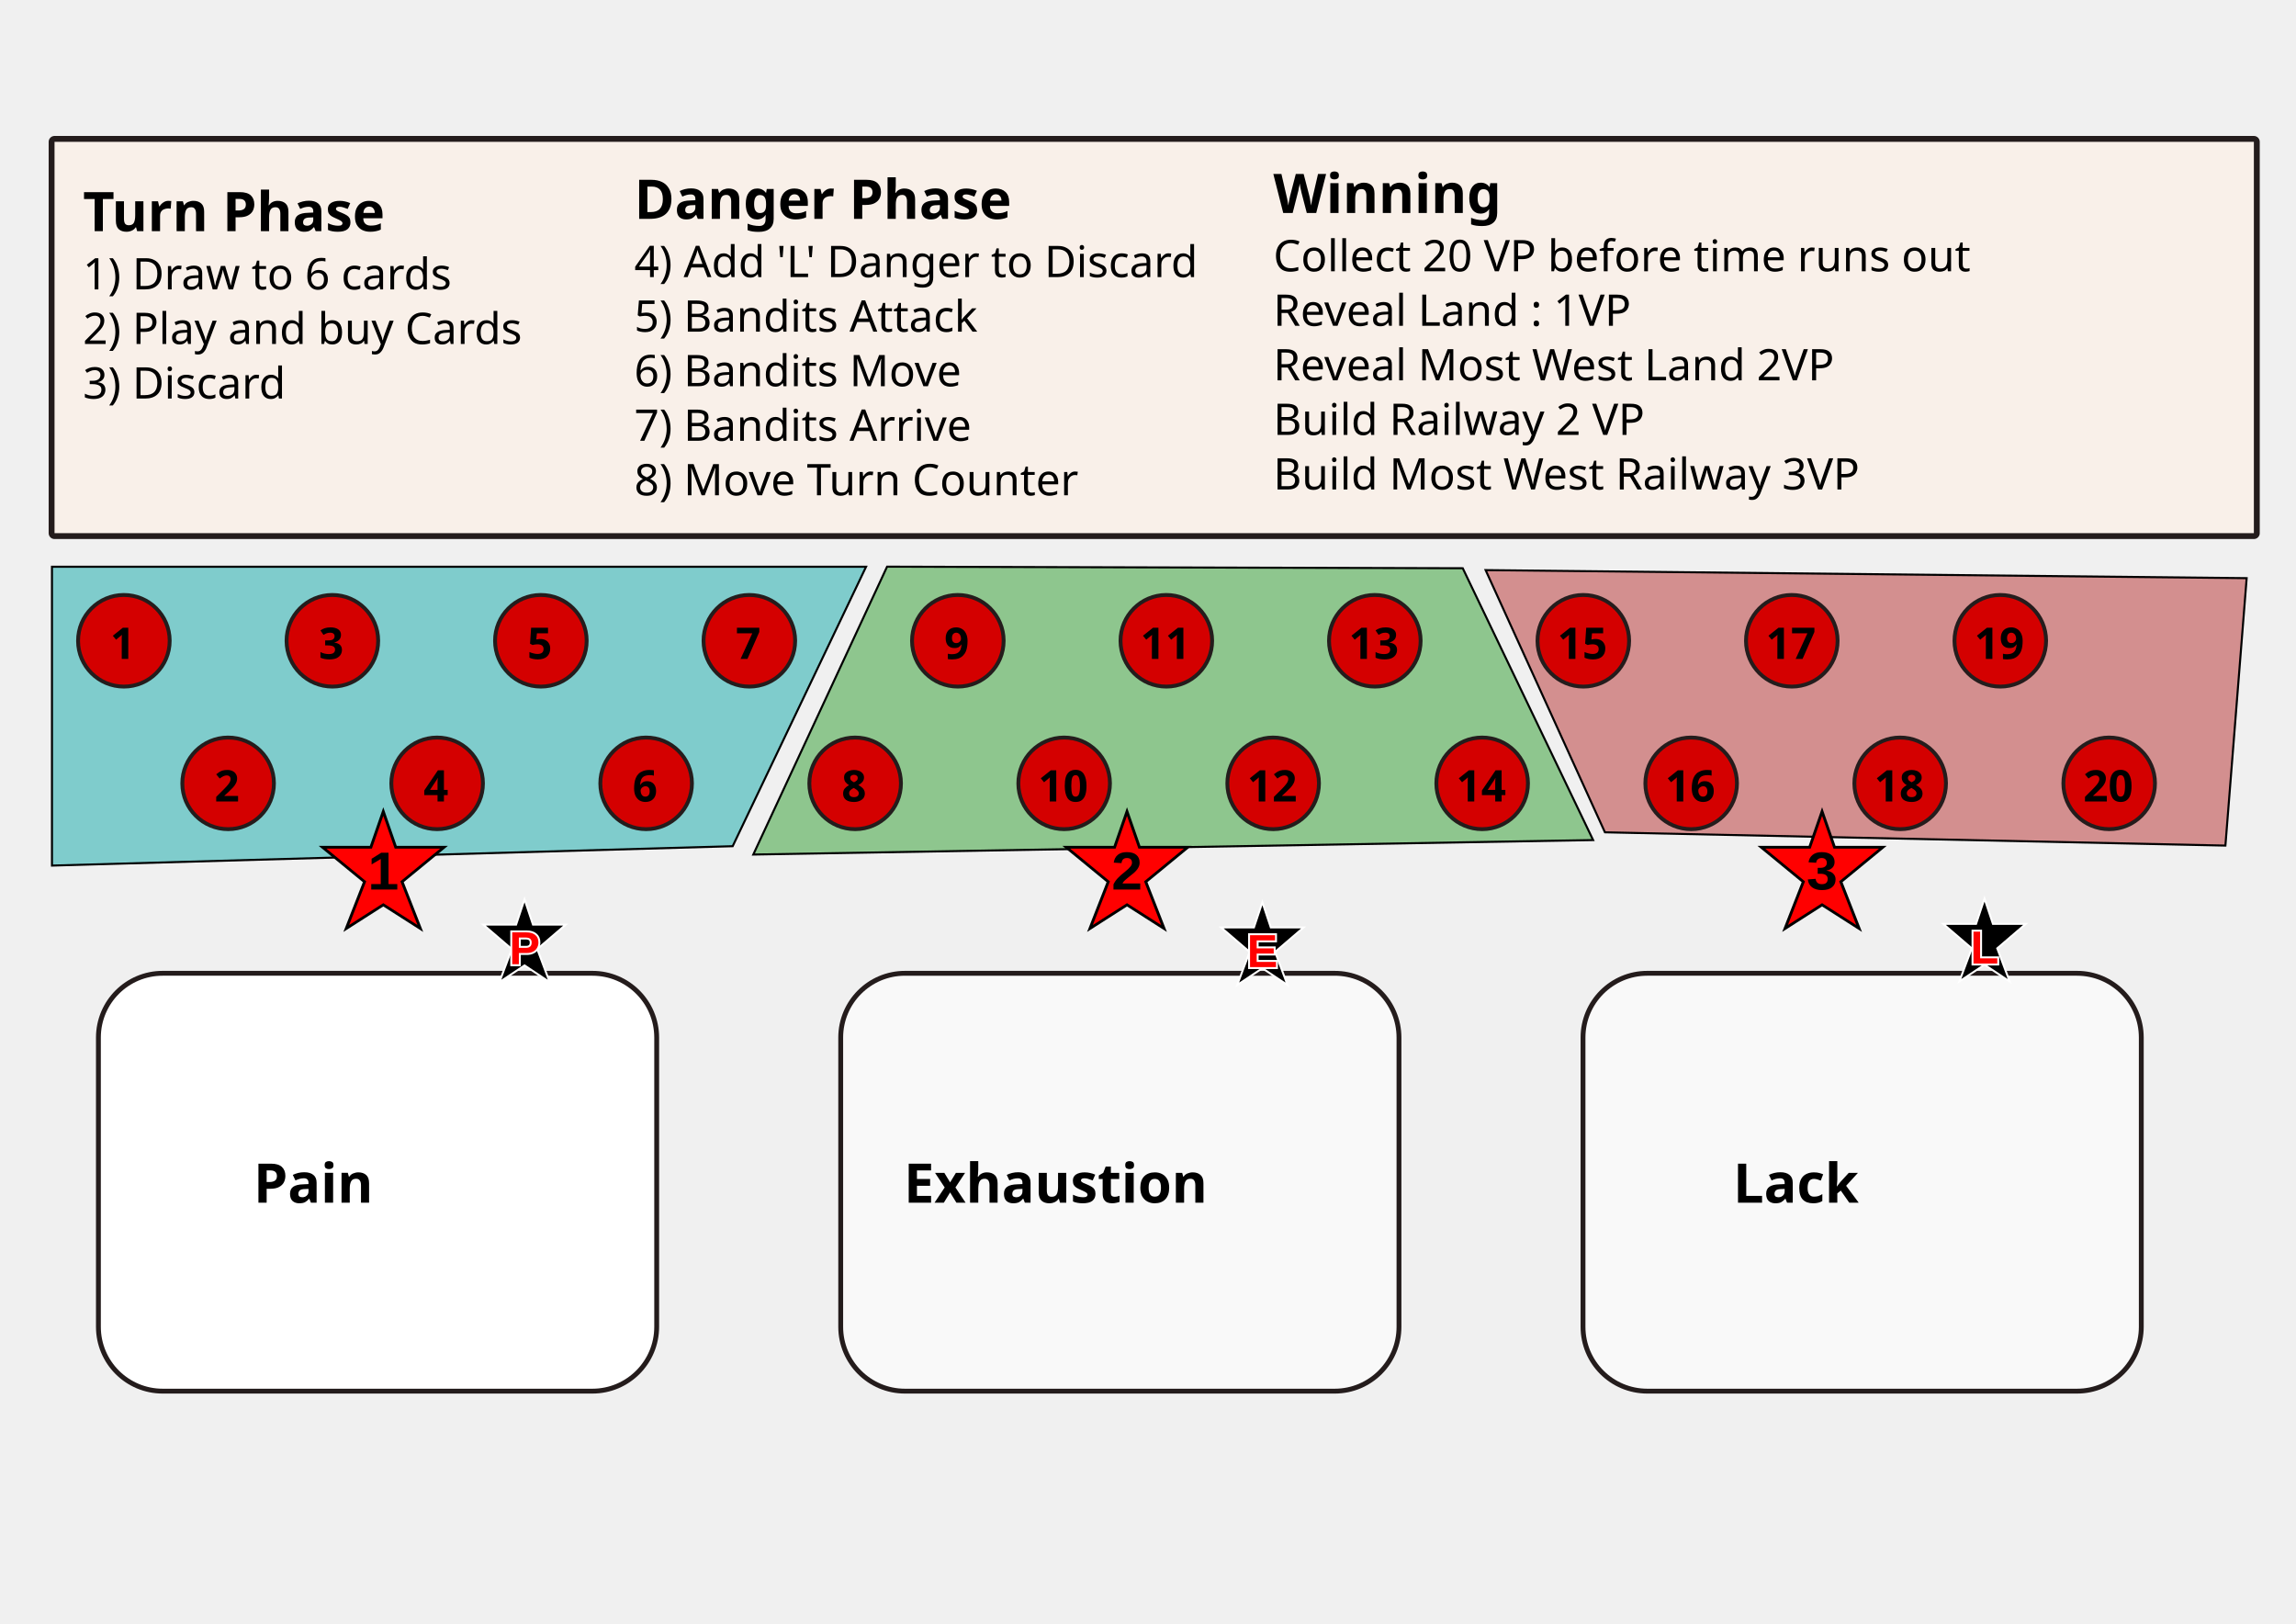
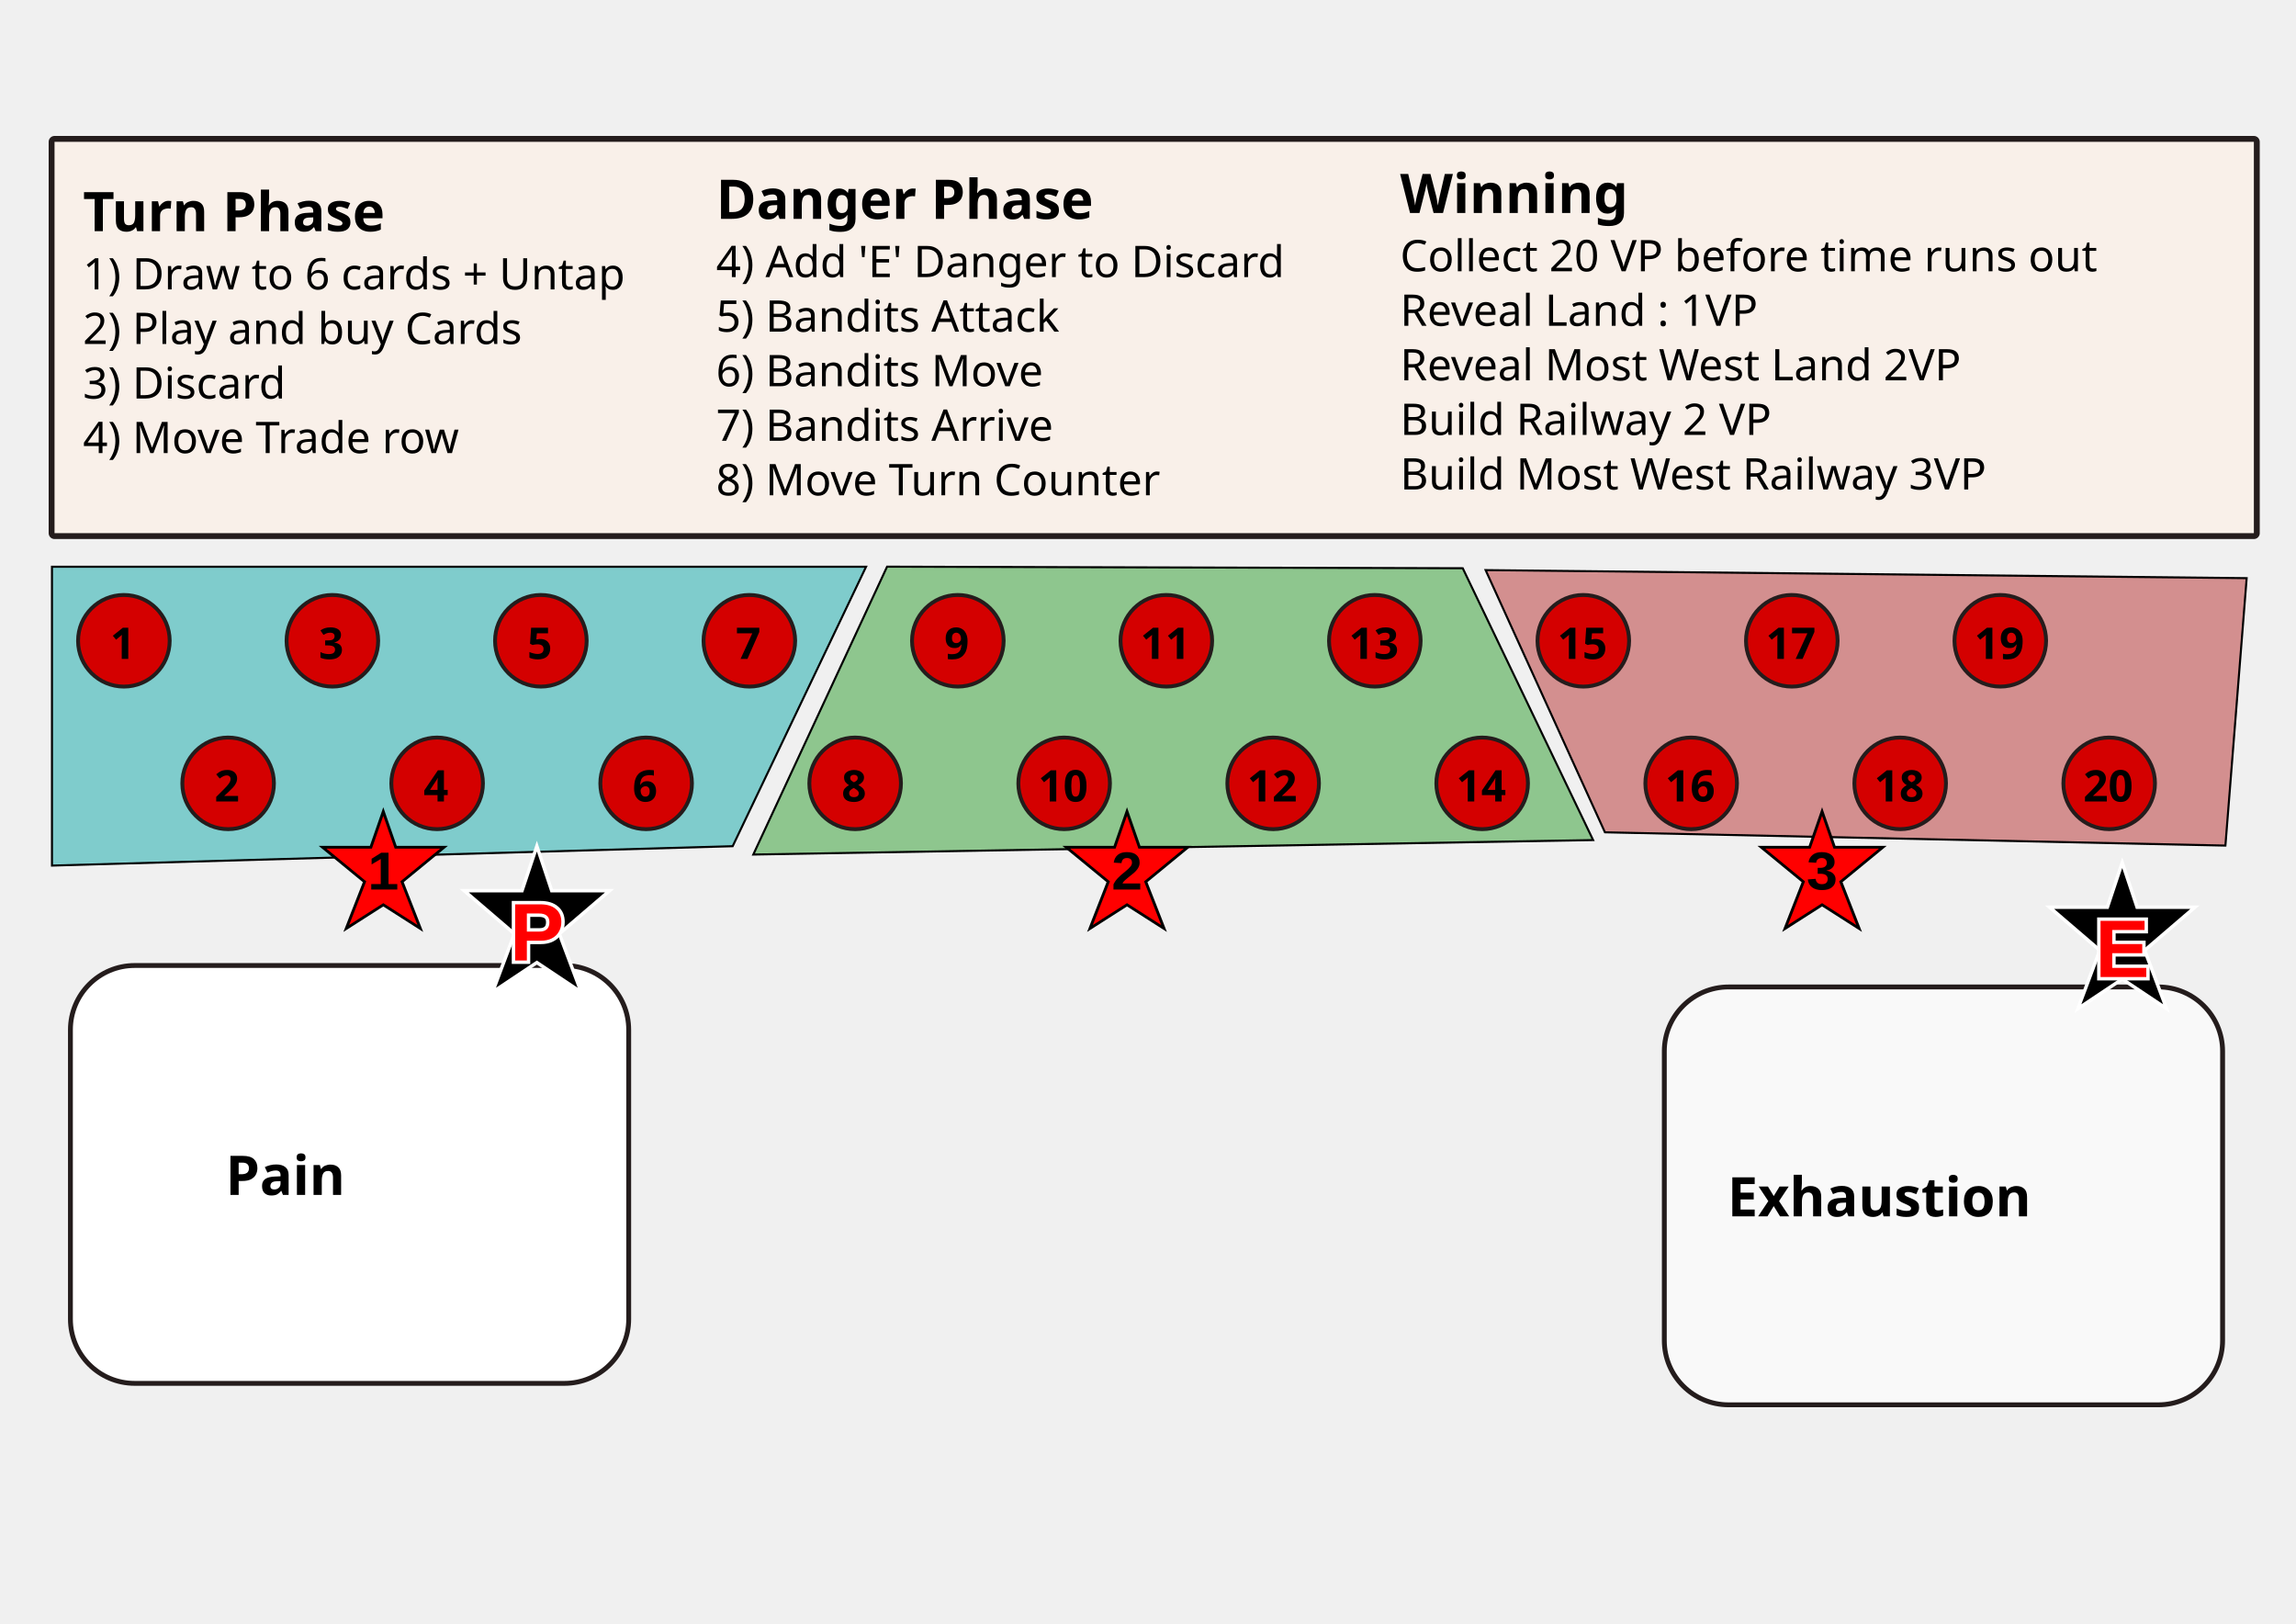
<svg xmlns="http://www.w3.org/2000/svg" width="297mm" height="210mm" viewBox="0 0 297 210" version="1.1" id="svg5">
  <defs id="defs2" />
  <g id="layer1">
    <text xml:space="preserve" style="font-weight:bold;font-size:5.644px;line-height:1.25;font-family:sans-serif;-inkscape-font-specification:'sans-serif Bold';stroke-width:0.265" x="16.541" y="188.96" id="text1839">
      <tspan id="tspan1837" style="stroke-width:0.265" x="16.541" y="188.96" />
    </text>
    <g id="g15732" transform="translate(0,15.875)">
      <path style="fill:#d38f8f;fill-opacity:1;stroke:#000000;stroke-width:0.265px;stroke-linecap:butt;stroke-linejoin:miter;stroke-opacity:1" d="m 192.172,57.86 15.435,33.911 80.261,1.717 2.75,-34.587 z" id="path2258-5" />
      <path style="fill:#7fcccc;fill-opacity:1;stroke:#000000;stroke-width:0.265px;stroke-linecap:butt;stroke-linejoin:miter;stroke-opacity:1" d="m 6.723,57.424 v 38.651 l 88.052,-2.507 17.256,-36.143 z" id="path2258" />
      <g id="g8067" transform="translate(-6.349668,21.79965)">
        <polygon points="36.5,11 38,15 35,13 32,15 33.5,11 30,8 34,8 35,5 36,8 40,8 " fill="#ff0000" stroke="#000000" stroke-width="0.5" style="paint-order:stroke" id="polygon7428" transform="matrix(1.472765,0,0,1.411541,4.384165,60.78489)" />
        <text font-family="Arial" font-size="5.767px" x="54.756" y="79.03" text-anchor="middle" fill="#000000" stroke="none" stroke-width="0" id="text7430" transform="scale(1.021457,0.978994)" style="font-size:7.056px">
          <tspan style="font-style:normal;font-variant:normal;font-weight:bold;font-stretch:normal;font-size:7.056px;font-family:Arial;-inkscape-font-specification:'Arial Bold'" id="tspan9462">1</tspan>
        </text>
      </g>
      <path style="fill:#8ec68e;fill-opacity:1;stroke:#000000;stroke-width:0.265px;stroke-linecap:butt;stroke-linejoin:miter;stroke-opacity:1" d="M 114.75,57.414 97.442,94.647 206.079,92.775 189.213,57.617 Z" id="path2258-2" />
      <g id="g1007" transform="translate(2.455654,52.82109)">
        <g id="g1432">
          <path style="fill:#d40000;stroke:#241c1c;stroke-width:1;stroke-linecap:round;stroke-linejoin:round;stroke-dasharray:none;paint-order:stroke fill markers;stop-color:#000000" id="path234" d="m 19.243,14.178 a 5.675,5.675 0 0 1 -5.668,5.675 5.675,5.675 0 0 1 -5.681,-5.661 5.675,5.675 0 0 1 5.654,-5.688 5.675,5.675 0 0 1 5.695,5.647" />
          <text xml:space="preserve" style="font-style:normal;font-variant:normal;font-weight:bold;font-stretch:normal;font-size:5.644px;line-height:1.25;font-family:sans-serif;-inkscape-font-specification:'sans-serif Bold';stroke-width:0.265" x="11.807" y="16.526" id="text952">
            <tspan id="tspan950" style="font-style:normal;font-variant:normal;font-weight:bold;font-stretch:normal;font-family:sans-serif;-inkscape-font-specification:'sans-serif Bold';stroke-width:0.265" x="11.807" y="16.526">1</tspan>
          </text>
        </g>
      </g>
      <g id="g1444" transform="translate(27.50006,21.30046)">
        <g id="g1007-7" transform="translate(1.92493,31.52063)">
          <path style="fill:#d40000;stroke:#241c1c;stroke-width:1;stroke-linecap:round;stroke-linejoin:round;stroke-dasharray:none;paint-order:stroke fill markers;stop-color:#000000" id="path234-5" d="m 19.243,14.178 a 5.675,5.675 0 0 1 -5.668,5.675 5.675,5.675 0 0 1 -5.681,-5.661 5.675,5.675 0 0 1 5.654,-5.688 5.675,5.675 0 0 1 5.695,5.647" />
          <text xml:space="preserve" style="font-style:normal;font-variant:normal;font-weight:bold;font-stretch:normal;font-size:5.644px;line-height:1.25;font-family:sans-serif;-inkscape-font-specification:'sans-serif Bold';stroke-width:0.265" x="11.807" y="16.526" id="text952-9">
            <tspan id="tspan950-2" style="font-style:normal;font-variant:normal;font-weight:bold;font-stretch:normal;font-family:sans-serif;-inkscape-font-specification:'sans-serif Bold';stroke-width:0.265" x="11.807" y="16.526">3</tspan>
          </text>
        </g>
      </g>
      <g id="g1450" transform="translate(40.50345,27.20058)">
        <g id="g1007-2" transform="translate(2.472966,44.06001)">
          <path style="fill:#d40000;stroke:#241c1c;stroke-width:1;stroke-linecap:round;stroke-linejoin:round;stroke-dasharray:none;paint-order:stroke fill markers;stop-color:#000000" id="path234-8" d="m 19.243,14.178 a 5.675,5.675 0 0 1 -5.668,5.675 5.675,5.675 0 0 1 -5.681,-5.661 5.675,5.675 0 0 1 5.654,-5.688 5.675,5.675 0 0 1 5.695,5.647" />
          <text xml:space="preserve" style="font-style:normal;font-variant:normal;font-weight:bold;font-stretch:normal;font-size:5.644px;line-height:1.25;font-family:sans-serif;-inkscape-font-specification:'sans-serif Bold';stroke-width:0.265" x="11.807" y="16.526" id="text952-97">
            <tspan id="tspan950-3" style="font-style:normal;font-variant:normal;font-weight:bold;font-stretch:normal;font-family:sans-serif;-inkscape-font-specification:'sans-serif Bold';stroke-width:0.265" x="11.807" y="16.526">4</tspan>
          </text>
        </g>
      </g>
      <g id="g1456" transform="translate(53.57263,-5.885716)">
        <g id="g1007-6" transform="translate(2.821699,58.70681)">
          <path style="fill:#d40000;stroke:#241c1c;stroke-width:1;stroke-linecap:round;stroke-linejoin:round;stroke-dasharray:none;paint-order:stroke fill markers;stop-color:#000000" id="path234-1" d="m 19.243,14.178 a 5.675,5.675 0 0 1 -5.668,5.675 5.675,5.675 0 0 1 -5.681,-5.661 5.675,5.675 0 0 1 5.654,-5.688 5.675,5.675 0 0 1 5.695,5.647" />
          <text xml:space="preserve" style="font-style:normal;font-variant:normal;font-weight:bold;font-stretch:normal;font-size:5.644px;line-height:1.25;font-family:sans-serif;-inkscape-font-specification:'sans-serif Bold';stroke-width:0.265" x="11.807" y="16.526" id="text952-2">
            <tspan id="tspan950-9" style="font-style:normal;font-variant:normal;font-weight:bold;font-stretch:normal;font-family:sans-serif;-inkscape-font-specification:'sans-serif Bold';stroke-width:0.265" x="11.807" y="16.526">5</tspan>
          </text>
        </g>
      </g>
      <g id="g1462" transform="translate(67.19082,-6.277799)">
        <g id="g1007-3" transform="translate(2.821699,77.5384)">
          <path style="fill:#d40000;stroke:#241c1c;stroke-width:1;stroke-linecap:round;stroke-linejoin:round;stroke-dasharray:none;paint-order:stroke fill markers;stop-color:#000000" id="path234-19" d="m 19.243,14.178 a 5.675,5.675 0 0 1 -5.668,5.675 5.675,5.675 0 0 1 -5.681,-5.661 5.675,5.675 0 0 1 5.654,-5.688 5.675,5.675 0 0 1 5.695,5.647" />
          <text xml:space="preserve" style="font-style:normal;font-variant:normal;font-weight:bold;font-stretch:normal;font-size:5.644px;line-height:1.25;font-family:sans-serif;-inkscape-font-specification:'sans-serif Bold';stroke-width:0.265" x="11.807" y="16.526" id="text952-4">
            <tspan id="tspan950-7" style="font-style:normal;font-variant:normal;font-weight:bold;font-stretch:normal;font-family:sans-serif;-inkscape-font-specification:'sans-serif Bold';stroke-width:0.265" x="11.807" y="16.526">6</tspan>
          </text>
        </g>
      </g>
      <g id="g1468" transform="translate(80.54196,-45.99003)">
        <g id="g1007-8" transform="translate(2.821699,98.81112)">
          <path style="fill:#d40000;stroke:#241c1c;stroke-width:1;stroke-linecap:round;stroke-linejoin:round;stroke-dasharray:none;paint-order:stroke fill markers;stop-color:#000000" id="path234-4" d="m 19.243,14.178 a 5.675,5.675 0 0 1 -5.668,5.675 5.675,5.675 0 0 1 -5.681,-5.661 5.675,5.675 0 0 1 5.654,-5.688 5.675,5.675 0 0 1 5.695,5.647" />
          <text xml:space="preserve" style="font-style:normal;font-variant:normal;font-weight:bold;font-stretch:normal;font-size:5.644px;line-height:1.25;font-family:sans-serif;-inkscape-font-specification:'sans-serif Bold';stroke-width:0.265" x="11.807" y="16.526" id="text952-5">
            <tspan id="tspan950-0" style="font-style:normal;font-variant:normal;font-weight:bold;font-stretch:normal;font-family:sans-serif;-inkscape-font-specification:'sans-serif Bold';stroke-width:0.265" x="11.807" y="16.526">7</tspan>
          </text>
        </g>
      </g>
      <g id="g1474" transform="translate(94.22691,-46.38211)">
        <g id="g1007-36" transform="translate(2.821699,117.6427)">
          <path style="fill:#d40000;stroke:#241c1c;stroke-width:1;stroke-linecap:round;stroke-linejoin:round;stroke-dasharray:none;paint-order:stroke fill markers;stop-color:#000000" id="path234-10" d="m 19.243,14.178 a 5.675,5.675 0 0 1 -5.668,5.675 5.675,5.675 0 0 1 -5.681,-5.661 5.675,5.675 0 0 1 5.654,-5.688 5.675,5.675 0 0 1 5.695,5.647" />
          <text xml:space="preserve" style="font-style:normal;font-variant:normal;font-weight:bold;font-stretch:normal;font-size:5.644px;line-height:1.25;font-family:sans-serif;-inkscape-font-specification:'sans-serif Bold';stroke-width:0.265" x="11.807" y="16.526" id="text952-6">
            <tspan id="tspan950-32" style="font-style:normal;font-variant:normal;font-weight:bold;font-stretch:normal;font-family:sans-serif;-inkscape-font-specification:'sans-serif Bold';stroke-width:0.265" x="11.807" y="16.526">8</tspan>
          </text>
        </g>
      </g>
      <g id="g1474-1" transform="translate(107.5113,-64.82162)">
        <g id="g1007-36-5" transform="translate(2.821699,117.6427)">
          <path style="fill:#d40000;stroke:#241c1c;stroke-width:1;stroke-linecap:round;stroke-linejoin:round;stroke-dasharray:none;paint-order:stroke fill markers;stop-color:#000000" id="path234-10-9" d="m 19.243,14.178 a 5.675,5.675 0 0 1 -5.668,5.675 5.675,5.675 0 0 1 -5.681,-5.661 5.675,5.675 0 0 1 5.654,-5.688 5.675,5.675 0 0 1 5.695,5.647" />
          <text xml:space="preserve" style="font-style:normal;font-variant:normal;font-weight:bold;font-stretch:normal;font-size:5.644px;line-height:1.25;font-family:sans-serif;-inkscape-font-specification:'sans-serif Bold';stroke-width:0.265" x="11.807" y="16.526" id="text952-6-4">
            <tspan id="tspan950-32-9" style="font-style:normal;font-variant:normal;font-weight:bold;font-stretch:normal;font-family:sans-serif;-inkscape-font-specification:'sans-serif Bold';stroke-width:0.265" x="11.807" y="16.526">9</tspan>
          </text>
        </g>
      </g>
      <g id="g1438" transform="translate(13.52248,55.75093)">
        <g id="g1007-72" transform="translate(2.417842,15.50967)">
          <path style="fill:#d40000;stroke:#241c1c;stroke-width:1;stroke-linecap:round;stroke-linejoin:round;stroke-dasharray:none;paint-order:stroke fill markers;stop-color:#000000" id="path234-7" d="m 19.243,14.178 a 5.675,5.675 0 0 1 -5.668,5.675 5.675,5.675 0 0 1 -5.681,-5.661 5.675,5.675 0 0 1 5.654,-5.688 5.675,5.675 0 0 1 5.695,5.647" />
          <text xml:space="preserve" style="font-style:normal;font-variant:normal;font-weight:bold;font-stretch:normal;font-size:5.644px;line-height:1.25;font-family:sans-serif;-inkscape-font-specification:'sans-serif Bold';stroke-width:0.265" x="11.807" y="16.526" id="text952-22">
            <tspan style="font-style:normal;font-variant:normal;font-weight:bold;font-stretch:normal;font-family:sans-serif;-inkscape-font-specification:'sans-serif Bold';stroke-width:0.265" x="11.807" y="16.526" id="tspan1396">2</tspan>
          </text>
        </g>
      </g>
      <g id="g1474-11" transform="translate(121.263,-46.38211)">
        <g id="g1007-36-59" transform="translate(2.821699,117.6427)">
          <path style="fill:#d40000;stroke:#241c1c;stroke-width:1;stroke-linecap:round;stroke-linejoin:round;stroke-dasharray:none;paint-order:stroke fill markers;stop-color:#000000" id="path234-10-7" d="m 19.243,14.178 a 5.675,5.675 0 0 1 -5.668,5.675 5.675,5.675 0 0 1 -5.681,-5.661 5.675,5.675 0 0 1 5.654,-5.688 5.675,5.675 0 0 1 5.695,5.647" />
          <text xml:space="preserve" style="font-style:normal;font-variant:normal;font-weight:bold;font-stretch:normal;font-size:5.644px;line-height:1.25;font-family:sans-serif;-inkscape-font-specification:'sans-serif Bold';stroke-width:0.265" x="10.22" y="16.526" id="text952-6-7">
            <tspan id="tspan950-32-6" style="font-style:normal;font-variant:normal;font-weight:bold;font-stretch:normal;font-family:sans-serif;-inkscape-font-specification:'sans-serif Bold';stroke-width:0.265" x="10.22" y="16.526">10</tspan>
          </text>
        </g>
      </g>
      <g id="g1474-11-3" transform="translate(134.4806,-64.82162)">
        <g id="g1007-36-59-8" transform="translate(2.821699,117.6427)">
          <path style="fill:#d40000;stroke:#241c1c;stroke-width:1;stroke-linecap:round;stroke-linejoin:round;stroke-dasharray:none;paint-order:stroke fill markers;stop-color:#000000" id="path234-10-7-8" d="m 19.243,14.178 a 5.675,5.675 0 0 1 -5.668,5.675 5.675,5.675 0 0 1 -5.681,-5.661 5.675,5.675 0 0 1 5.654,-5.688 5.675,5.675 0 0 1 5.695,5.647" />
          <text xml:space="preserve" style="font-style:normal;font-variant:normal;font-weight:bold;font-stretch:normal;font-size:5.644px;line-height:1.25;font-family:sans-serif;-inkscape-font-specification:'sans-serif Bold';stroke-width:0.265" x="10.22" y="16.526" id="text952-6-7-3">
            <tspan id="tspan950-32-6-1" style="font-style:normal;font-variant:normal;font-weight:bold;font-stretch:normal;font-family:sans-serif;-inkscape-font-specification:'sans-serif Bold';stroke-width:0.265" x="10.22" y="16.526">11</tspan>
          </text>
        </g>
      </g>
      <g id="g1474-11-8" transform="translate(148.2991,-46.38211)">
        <g id="g1007-36-59-9" transform="translate(2.821699,117.6427)">
          <path style="fill:#d40000;stroke:#241c1c;stroke-width:1;stroke-linecap:round;stroke-linejoin:round;stroke-dasharray:none;paint-order:stroke fill markers;stop-color:#000000" id="path234-10-7-6" d="m 19.243,14.178 a 5.675,5.675 0 0 1 -5.668,5.675 5.675,5.675 0 0 1 -5.681,-5.661 5.675,5.675 0 0 1 5.654,-5.688 5.675,5.675 0 0 1 5.695,5.647" />
          <text xml:space="preserve" style="font-style:normal;font-variant:normal;font-weight:bold;font-stretch:normal;font-size:5.644px;line-height:1.25;font-family:sans-serif;-inkscape-font-specification:'sans-serif Bold';stroke-width:0.265" x="10.22" y="16.526" id="text952-6-7-4">
            <tspan id="tspan950-32-6-3" style="font-style:normal;font-variant:normal;font-weight:bold;font-stretch:normal;font-family:sans-serif;-inkscape-font-specification:'sans-serif Bold';stroke-width:0.265" x="10.22" y="16.526">12</tspan>
          </text>
        </g>
      </g>
      <g id="g1474-11-33" transform="translate(161.45,-64.82162)">
        <g id="g1007-36-59-86" transform="translate(2.821699,117.6427)">
          <path style="fill:#d40000;stroke:#241c1c;stroke-width:1;stroke-linecap:round;stroke-linejoin:round;stroke-dasharray:none;paint-order:stroke fill markers;stop-color:#000000" id="path234-10-7-0" d="m 19.243,14.178 a 5.675,5.675 0 0 1 -5.668,5.675 5.675,5.675 0 0 1 -5.681,-5.661 5.675,5.675 0 0 1 5.654,-5.688 5.675,5.675 0 0 1 5.695,5.647" />
          <text xml:space="preserve" style="font-style:normal;font-variant:normal;font-weight:bold;font-stretch:normal;font-size:5.644px;line-height:1.25;font-family:sans-serif;-inkscape-font-specification:'sans-serif Bold';stroke-width:0.265" x="10.22" y="16.526" id="text952-6-7-48">
            <tspan id="tspan950-32-6-8" style="font-style:normal;font-variant:normal;font-weight:bold;font-stretch:normal;font-family:sans-serif;-inkscape-font-specification:'sans-serif Bold';stroke-width:0.265" x="10.22" y="16.526">13</tspan>
          </text>
        </g>
      </g>
      <g id="g1474-11-89" transform="translate(175.3352,-46.38211)">
        <g id="g1007-36-59-7" transform="translate(2.821699,117.6427)">
          <path style="fill:#d40000;stroke:#241c1c;stroke-width:1;stroke-linecap:round;stroke-linejoin:round;stroke-dasharray:none;paint-order:stroke fill markers;stop-color:#000000" id="path234-10-7-7" d="m 19.243,14.178 a 5.675,5.675 0 0 1 -5.668,5.675 5.675,5.675 0 0 1 -5.681,-5.661 5.675,5.675 0 0 1 5.654,-5.688 5.675,5.675 0 0 1 5.695,5.647" />
          <text xml:space="preserve" style="font-style:normal;font-variant:normal;font-weight:bold;font-stretch:normal;font-size:5.644px;line-height:1.25;font-family:sans-serif;-inkscape-font-specification:'sans-serif Bold';stroke-width:0.265" x="10.22" y="16.526" id="text952-6-7-6">
            <tspan id="tspan950-32-6-4" style="font-style:normal;font-variant:normal;font-weight:bold;font-stretch:normal;font-family:sans-serif;-inkscape-font-specification:'sans-serif Bold';stroke-width:0.265" x="10.22" y="16.526">14</tspan>
          </text>
        </g>
      </g>
      <g id="g1474-11-30" transform="translate(188.4193,-64.82162)">
        <g id="g1007-36-59-3" transform="translate(2.821699,117.6427)">
          <path style="fill:#d40000;stroke:#241c1c;stroke-width:1;stroke-linecap:round;stroke-linejoin:round;stroke-dasharray:none;paint-order:stroke fill markers;stop-color:#000000" id="path234-10-7-09" d="m 19.243,14.178 a 5.675,5.675 0 0 1 -5.668,5.675 5.675,5.675 0 0 1 -5.681,-5.661 5.675,5.675 0 0 1 5.654,-5.688 5.675,5.675 0 0 1 5.695,5.647" />
          <text xml:space="preserve" style="font-style:normal;font-variant:normal;font-weight:bold;font-stretch:normal;font-size:5.644px;line-height:1.25;font-family:sans-serif;-inkscape-font-specification:'sans-serif Bold';stroke-width:0.265" x="10.22" y="16.526" id="text952-6-7-2">
            <tspan id="tspan950-32-6-5" style="font-style:normal;font-variant:normal;font-weight:bold;font-stretch:normal;font-family:sans-serif;-inkscape-font-specification:'sans-serif Bold';stroke-width:0.265" x="10.22" y="16.526">15</tspan>
          </text>
        </g>
      </g>
      <g id="g1474-11-4" transform="translate(202.3713,-46.38211)">
        <g id="g1007-36-59-0" transform="translate(2.821699,117.6427)">
          <path style="fill:#d40000;stroke:#241c1c;stroke-width:1;stroke-linecap:round;stroke-linejoin:round;stroke-dasharray:none;paint-order:stroke fill markers;stop-color:#000000" id="path234-10-7-5" d="m 19.243,14.178 a 5.675,5.675 0 0 1 -5.668,5.675 5.675,5.675 0 0 1 -5.681,-5.661 5.675,5.675 0 0 1 5.654,-5.688 5.675,5.675 0 0 1 5.695,5.647" />
          <text xml:space="preserve" style="font-style:normal;font-variant:normal;font-weight:bold;font-stretch:normal;font-size:5.644px;line-height:1.25;font-family:sans-serif;-inkscape-font-specification:'sans-serif Bold';stroke-width:0.265" x="10.22" y="16.526" id="text952-6-7-9">
            <tspan id="tspan950-32-6-46" style="font-style:normal;font-variant:normal;font-weight:bold;font-stretch:normal;font-family:sans-serif;-inkscape-font-specification:'sans-serif Bold';stroke-width:0.265" x="10.22" y="16.526">16</tspan>
          </text>
        </g>
      </g>
      <g id="g1474-11-9" transform="translate(215.3886,-64.82162)">
        <g id="g1007-36-59-2" transform="translate(2.821699,117.6427)">
          <path style="fill:#d40000;stroke:#241c1c;stroke-width:1;stroke-linecap:round;stroke-linejoin:round;stroke-dasharray:none;paint-order:stroke fill markers;stop-color:#000000" id="path234-10-7-2" d="m 19.243,14.178 a 5.675,5.675 0 0 1 -5.668,5.675 5.675,5.675 0 0 1 -5.681,-5.661 5.675,5.675 0 0 1 5.654,-5.688 5.675,5.675 0 0 1 5.695,5.647" />
          <text xml:space="preserve" style="font-style:normal;font-variant:normal;font-weight:bold;font-stretch:normal;font-size:5.644px;line-height:1.25;font-family:sans-serif;-inkscape-font-specification:'sans-serif Bold';stroke-width:0.265" x="10.22" y="16.526" id="text952-6-7-47">
            <tspan id="tspan950-32-6-7" style="font-style:normal;font-variant:normal;font-weight:bold;font-stretch:normal;font-family:sans-serif;-inkscape-font-specification:'sans-serif Bold';stroke-width:0.265" x="10.22" y="16.526">17</tspan>
          </text>
        </g>
      </g>
      <g id="g1474-11-5" transform="translate(229.4074,-46.38211)">
        <g id="g1007-36-59-4" transform="translate(2.821699,117.6427)">
          <path style="fill:#d40000;stroke:#241c1c;stroke-width:1;stroke-linecap:round;stroke-linejoin:round;stroke-dasharray:none;paint-order:stroke fill markers;stop-color:#000000" id="path234-10-7-81" d="m 19.243,14.178 a 5.675,5.675 0 0 1 -5.668,5.675 5.675,5.675 0 0 1 -5.681,-5.661 5.675,5.675 0 0 1 5.654,-5.688 5.675,5.675 0 0 1 5.695,5.647" />
          <text xml:space="preserve" style="font-style:normal;font-variant:normal;font-weight:bold;font-stretch:normal;font-size:5.644px;line-height:1.25;font-family:sans-serif;-inkscape-font-specification:'sans-serif Bold';stroke-width:0.265" x="10.22" y="16.526" id="text952-6-7-28">
            <tspan id="tspan950-32-6-9" style="font-style:normal;font-variant:normal;font-weight:bold;font-stretch:normal;font-family:sans-serif;-inkscape-font-specification:'sans-serif Bold';stroke-width:0.265" x="10.22" y="16.526">18</tspan>
          </text>
        </g>
      </g>
      <g id="g1474-11-36" transform="translate(242.358,-64.82162)">
        <g id="g1007-36-59-80" transform="translate(2.821699,117.6427)">
          <path style="fill:#d40000;stroke:#241c1c;stroke-width:1;stroke-linecap:round;stroke-linejoin:round;stroke-dasharray:none;paint-order:stroke fill markers;stop-color:#000000" id="path234-10-7-21" d="m 19.243,14.178 a 5.675,5.675 0 0 1 -5.668,5.675 5.675,5.675 0 0 1 -5.681,-5.661 5.675,5.675 0 0 1 5.654,-5.688 5.675,5.675 0 0 1 5.695,5.647" />
          <text xml:space="preserve" style="font-style:normal;font-variant:normal;font-weight:bold;font-stretch:normal;font-size:5.644px;line-height:1.25;font-family:sans-serif;-inkscape-font-specification:'sans-serif Bold';stroke-width:0.265" x="10.22" y="16.526" id="text952-6-7-0">
            <tspan id="tspan950-32-6-51" style="font-style:normal;font-variant:normal;font-weight:bold;font-stretch:normal;font-family:sans-serif;-inkscape-font-specification:'sans-serif Bold';stroke-width:0.265" x="10.22" y="16.526">19</tspan>
          </text>
        </g>
      </g>
      <g id="g1474-11-1" transform="translate(256.4435,-46.38211)">
        <g id="g1007-36-59-08" transform="translate(2.821699,117.6427)">
          <path style="fill:#d40000;stroke:#241c1c;stroke-width:1;stroke-linecap:round;stroke-linejoin:round;stroke-dasharray:none;paint-order:stroke fill markers;stop-color:#000000" id="path234-10-7-50" d="m 19.243,14.178 a 5.675,5.675 0 0 1 -5.668,5.675 5.675,5.675 0 0 1 -5.681,-5.661 5.675,5.675 0 0 1 5.654,-5.688 5.675,5.675 0 0 1 5.695,5.647" />
          <text xml:space="preserve" style="font-style:normal;font-variant:normal;font-weight:bold;font-stretch:normal;font-size:5.644px;line-height:1.25;font-family:sans-serif;-inkscape-font-specification:'sans-serif Bold';stroke-width:0.265" x="10.22" y="16.526" id="text952-6-7-64">
            <tspan id="tspan950-32-6-6" style="font-style:normal;font-variant:normal;font-weight:bold;font-stretch:normal;font-family:sans-serif;-inkscape-font-specification:'sans-serif Bold';stroke-width:0.265" x="10.22" y="16.526">20</tspan>
          </text>
        </g>
      </g>
      <g id="g8067-6" transform="translate(89.85243,21.79965)">
        <polygon points="36,8 40,8 36.5,11 38,15 35,13 32,15 33.5,11 30,8 34,8 35,5 " fill="#ff0000" stroke="#000000" stroke-width="0.5" style="paint-order:stroke" id="polygon7428-2" transform="matrix(1.472765,0,0,1.411541,4.384165,60.78489)" />
        <text font-family="Arial" font-size="5.767px" x="54.756" y="79.03" text-anchor="middle" fill="#000000" stroke="none" stroke-width="0" id="text7430-8" transform="scale(1.021457,0.978994)" style="font-size:7.056px">
          <tspan style="font-style:normal;font-variant:normal;font-weight:bold;font-stretch:normal;font-size:7.056px;font-family:Arial;-inkscape-font-specification:'Arial Bold'" id="tspan9464">2</tspan>
        </text>
      </g>
      <g id="g8067-4" transform="translate(180.7009,19.69999)">
        <g id="g8131" transform="translate(-0.9351999,2.099654)">
          <polygon points="36,8 40,8 36.5,11 38,15 35,13 32,15 33.5,11 30,8 34,8 35,5 " fill="#ff0000" stroke="#000000" stroke-width="0.5" style="paint-order:stroke" id="polygon7428-7" transform="matrix(1.472765,0,0,1.411541,4.384165,60.78489)" />
          <text font-family="Arial" font-size="5.767px" x="54.756" y="79.03" text-anchor="middle" fill="#000000" stroke="none" stroke-width="0" id="text7430-2" transform="scale(1.021457,0.978994)" style="font-size:7.056px">
            <tspan id="tspan8124" x="54.756" y="79.03" style="font-style:normal;font-variant:normal;font-weight:bold;font-stretch:normal;font-size:7.056px;font-family:Arial;-inkscape-font-specification:'Arial Bold'">3</tspan>
          </text>
        </g>
      </g>
    </g>
    <g id="g9043" transform="translate(-55.2995,18.34915)">
      <rect style="fill:#f9f0e9;fill-opacity:1;stroke:#241c1c;stroke-width:1.521;stroke-linecap:round;stroke-linejoin:round;stroke-dasharray:none;paint-order:stroke fill markers;stop-color:#000000" id="rect8770" width="284.495" height="50.612" x="62.354" y="-0.006" />
      <text xml:space="preserve" style="font-weight:bold;font-size:5.644px;line-height:1.25;font-family:sans-serif;-inkscape-font-specification:'sans-serif Bold';text-align:center;text-anchor:middle;stroke-width:0.265" x="66.029" y="11.546" id="text8299">
        <tspan id="tspan8297" style="font-size:7.056px;text-align:start;text-anchor:start;stroke-width:0.265" x="66.029" y="11.546">Turn Phase</tspan>
-         <tspan style="font-style:normal;font-variant:normal;font-weight:normal;font-stretch:normal;font-family:sans-serif;-inkscape-font-specification:sans-serif;text-align:start;text-anchor:start;stroke-width:0.265" x="66.029" y="19.082" id="tspan8301">1) Draw to 6 cards</tspan>
+         <tspan style="font-style:normal;font-variant:normal;font-weight:normal;font-stretch:normal;font-family:sans-serif;-inkscape-font-specification:sans-serif;text-align:start;text-anchor:start;stroke-width:0.265" x="66.029" y="19.082" id="tspan8301">1) Draw to 6 cards + Untap</tspan>
        <tspan style="font-style:normal;font-variant:normal;font-weight:normal;font-stretch:normal;font-family:sans-serif;-inkscape-font-specification:sans-serif;text-align:start;text-anchor:start;stroke-width:0.265" x="66.029" y="26.137" id="tspan8319">2) Play and buy Cards</tspan>
        <tspan style="font-style:normal;font-variant:normal;font-weight:normal;font-stretch:normal;font-family:sans-serif;-inkscape-font-specification:sans-serif;text-align:start;text-anchor:start;stroke-width:0.265" x="66.029" y="33.193" id="tspan8305">3) Discard</tspan>
-         <tspan style="font-style:normal;font-variant:normal;font-weight:normal;font-stretch:normal;font-family:sans-serif;-inkscape-font-specification:sans-serif;text-align:start;text-anchor:start;stroke-width:0.265" x="66.029" y="40.248" id="tspan9045" />
+         <tspan style="font-style:normal;font-variant:normal;font-weight:normal;font-stretch:normal;font-family:sans-serif;-inkscape-font-specification:sans-serif;text-align:start;text-anchor:start;stroke-width:0.265" x="66.029" y="40.248" id="tspan9045">4) Move Trade row</tspan>
      </text>
-       <text xml:space="preserve" style="font-weight:bold;font-size:5.644px;line-height:1.25;font-family:sans-serif;-inkscape-font-specification:'sans-serif Bold';text-align:center;text-anchor:middle;stroke-width:0.265" x="137.34" y="1.615" id="text8299-4">
-         <tspan style="font-style:normal;font-variant:normal;font-weight:normal;font-stretch:normal;font-family:sans-serif;-inkscape-font-specification:sans-serif;text-align:start;text-anchor:start;stroke-width:0.265" x="137.34" y="1.615" id="tspan8305-1" />
-         <tspan style="font-style:normal;font-variant:normal;font-weight:bold;font-stretch:normal;font-size:7.056px;font-family:sans-serif;-inkscape-font-specification:'sans-serif Bold';text-align:start;text-anchor:start;stroke-width:0.265" x="137.34" y="9.955" id="tspan8307-9">Danger Phase</tspan>
-         <tspan style="font-style:normal;font-variant:normal;font-weight:normal;font-stretch:normal;font-family:sans-serif;-inkscape-font-specification:sans-serif;text-align:start;text-anchor:start;stroke-width:0.265" x="137.34" y="17.49" id="tspan8321-6">4) Add 'L' Danger to Discard </tspan>
-         <tspan style="font-style:normal;font-variant:normal;font-weight:normal;font-stretch:normal;font-family:sans-serif;-inkscape-font-specification:sans-serif;text-align:start;text-anchor:start;stroke-width:0.265" x="137.34" y="24.546" id="tspan8323-9">5) Bandits Attack</tspan>
-         <tspan style="font-style:normal;font-variant:normal;font-weight:normal;font-stretch:normal;font-family:sans-serif;-inkscape-font-specification:sans-serif;text-align:start;text-anchor:start;stroke-width:0.265" x="137.34" y="31.601" id="tspan8309-3">6) Bandits Move</tspan>
-         <tspan style="font-style:normal;font-variant:normal;font-weight:normal;font-stretch:normal;font-family:sans-serif;-inkscape-font-specification:sans-serif;text-align:start;text-anchor:start;stroke-width:0.265" x="137.34" y="38.657" id="tspan8313-3">7) Bandits Arrive </tspan>
-         <tspan style="font-style:normal;font-variant:normal;font-weight:normal;font-stretch:normal;font-family:sans-serif;-inkscape-font-specification:sans-serif;text-align:start;text-anchor:start;stroke-width:0.265" x="137.34" y="45.713" id="tspan9045-8">8) Move Turn Counter</tspan>
+       <text xml:space="preserve" style="font-weight:bold;font-size:5.644px;line-height:1.25;font-family:sans-serif;-inkscape-font-specification:'sans-serif Bold';text-align:center;text-anchor:middle;stroke-width:0.265" x="147.924" y="1.615" id="text8299-4">
+         <tspan style="font-style:normal;font-variant:normal;font-weight:normal;font-stretch:normal;font-family:sans-serif;-inkscape-font-specification:sans-serif;text-align:start;text-anchor:start;stroke-width:0.265" x="147.924" y="1.615" id="tspan8305-1" />
+         <tspan style="font-style:normal;font-variant:normal;font-weight:bold;font-stretch:normal;font-size:7.056px;font-family:sans-serif;-inkscape-font-specification:'sans-serif Bold';text-align:start;text-anchor:start;stroke-width:0.265" x="147.924" y="9.955" id="tspan8307-9">Danger Phase</tspan>
+         <tspan style="font-style:normal;font-variant:normal;font-weight:normal;font-stretch:normal;font-family:sans-serif;-inkscape-font-specification:sans-serif;text-align:start;text-anchor:start;stroke-width:0.265" x="147.924" y="17.49" id="tspan8321-6">4) Add 'E' Danger to Discard </tspan>
+         <tspan style="font-style:normal;font-variant:normal;font-weight:normal;font-stretch:normal;font-family:sans-serif;-inkscape-font-specification:sans-serif;text-align:start;text-anchor:start;stroke-width:0.265" x="147.924" y="24.546" id="tspan8323-9">5) Bandits Attack</tspan>
+         <tspan style="font-style:normal;font-variant:normal;font-weight:normal;font-stretch:normal;font-family:sans-serif;-inkscape-font-specification:sans-serif;text-align:start;text-anchor:start;stroke-width:0.265" x="147.924" y="31.601" id="tspan8309-3">6) Bandits Move</tspan>
+         <tspan style="font-style:normal;font-variant:normal;font-weight:normal;font-stretch:normal;font-family:sans-serif;-inkscape-font-specification:sans-serif;text-align:start;text-anchor:start;stroke-width:0.265" x="147.924" y="38.657" id="tspan8313-3">7) Bandits Arrive </tspan>
+         <tspan style="font-style:normal;font-variant:normal;font-weight:normal;font-stretch:normal;font-family:sans-serif;-inkscape-font-specification:sans-serif;text-align:start;text-anchor:start;stroke-width:0.265" x="147.924" y="45.713" id="tspan9045-8">8) Move Turn Counter</tspan>
      </text>
-       <text xml:space="preserve" style="font-weight:bold;font-size:5.644px;line-height:1.25;font-family:sans-serif;-inkscape-font-specification:'sans-serif Bold';text-align:center;text-anchor:middle;stroke-width:0.265" x="220.012" y="0.859" id="text8299-4-0">
-         <tspan style="font-style:normal;font-variant:normal;font-weight:normal;font-stretch:normal;font-family:sans-serif;-inkscape-font-specification:sans-serif;text-align:start;text-anchor:start;stroke-width:0.265" x="220.012" y="0.859" id="tspan8305-1-5" />
-         <tspan style="font-style:normal;font-variant:normal;font-weight:bold;font-stretch:normal;font-size:7.056px;font-family:sans-serif;-inkscape-font-specification:'sans-serif Bold';text-align:start;text-anchor:start;stroke-width:0.265" x="220.012" y="9.199" id="tspan8307-9-6">Winning</tspan>
-         <tspan style="font-style:normal;font-variant:normal;font-weight:normal;font-stretch:normal;font-family:sans-serif;-inkscape-font-specification:sans-serif;text-align:start;text-anchor:start;stroke-width:0.265" x="220.012" y="16.734" id="tspan8321-6-6">Collect 20 VP before time runs out</tspan>
-         <tspan style="font-style:normal;font-variant:normal;font-weight:normal;font-stretch:normal;font-family:sans-serif;-inkscape-font-specification:sans-serif;text-align:start;text-anchor:start;stroke-width:0.265" x="220.012" y="23.79" id="tspan15315">Reveal Land : 1VP</tspan>
-         <tspan style="font-style:normal;font-variant:normal;font-weight:normal;font-stretch:normal;font-family:sans-serif;-inkscape-font-specification:sans-serif;text-align:start;text-anchor:start;stroke-width:0.265" x="220.012" y="30.845" id="tspan9045-8-4">Reveal Most West Land 2VP</tspan>
-         <tspan style="font-style:normal;font-variant:normal;font-weight:normal;font-stretch:normal;font-family:sans-serif;-inkscape-font-specification:sans-serif;text-align:start;text-anchor:start;stroke-width:0.265" x="220.012" y="37.901" id="tspan15330">Build Railway 2 VP</tspan>
-         <tspan style="font-style:normal;font-variant:normal;font-weight:normal;font-stretch:normal;font-family:sans-serif;-inkscape-font-specification:sans-serif;text-align:start;text-anchor:start;stroke-width:0.265" x="220.012" y="44.956" id="tspan15332">Build Most West Railway 3VP</tspan>
+       <text xml:space="preserve" style="font-weight:bold;font-size:5.644px;line-height:1.25;font-family:sans-serif;-inkscape-font-specification:'sans-serif Bold';text-align:center;text-anchor:middle;stroke-width:0.265" x="236.416" y="0.859" id="text8299-4-0">
+         <tspan style="font-style:normal;font-variant:normal;font-weight:normal;font-stretch:normal;font-family:sans-serif;-inkscape-font-specification:sans-serif;text-align:start;text-anchor:start;stroke-width:0.265" x="236.416" y="0.859" id="tspan8305-1-5" />
+         <tspan style="font-style:normal;font-variant:normal;font-weight:bold;font-stretch:normal;font-size:7.056px;font-family:sans-serif;-inkscape-font-specification:'sans-serif Bold';text-align:start;text-anchor:start;stroke-width:0.265" x="236.416" y="9.199" id="tspan8307-9-6">Winning</tspan>
+         <tspan style="font-style:normal;font-variant:normal;font-weight:normal;font-stretch:normal;font-family:sans-serif;-inkscape-font-specification:sans-serif;text-align:start;text-anchor:start;stroke-width:0.265" x="236.416" y="16.734" id="tspan8321-6-6">Collect 20 VP before time runs out</tspan>
+         <tspan style="font-style:normal;font-variant:normal;font-weight:normal;font-stretch:normal;font-family:sans-serif;-inkscape-font-specification:sans-serif;text-align:start;text-anchor:start;stroke-width:0.265" x="236.416" y="23.79" id="tspan15315">Reveal Land : 1VP</tspan>
+         <tspan style="font-style:normal;font-variant:normal;font-weight:normal;font-stretch:normal;font-family:sans-serif;-inkscape-font-specification:sans-serif;text-align:start;text-anchor:start;stroke-width:0.265" x="236.416" y="30.845" id="tspan9045-8-4">Reveal Most West Land 2VP</tspan>
+         <tspan style="font-style:normal;font-variant:normal;font-weight:normal;font-stretch:normal;font-family:sans-serif;-inkscape-font-specification:sans-serif;text-align:start;text-anchor:start;stroke-width:0.265" x="236.416" y="37.901" id="tspan15330">Build Railway 2 VP</tspan>
+         <tspan style="font-style:normal;font-variant:normal;font-weight:normal;font-stretch:normal;font-family:sans-serif;-inkscape-font-specification:sans-serif;text-align:start;text-anchor:start;stroke-width:0.265" x="236.416" y="44.956" id="tspan15332">Build Most West Railway 3VP</tspan>
      </text>
    </g>
-     <g id="g16313" transform="translate(0,0.8270029)">
-       <g id="g15921" transform="translate(-140.2341,-26.60419)">
+     <g id="g780" transform="translate(-3.619574,-1.006439)">
+       <g id="g15921" transform="translate(-140.2341,-25.77718)">
        <rect style="fill:#ffffff;fill-opacity:1;stroke:#241c1c;stroke-width:1.256;stroke-linecap:round;stroke-linejoin:round;stroke-dasharray:none;paint-order:stroke fill markers;stop-color:#000000" id="rect14519" width="71.588" height="53.415" x="153.278" y="151.97" ry="8" rx="8" />
        <text xml:space="preserve" style="font-weight:bold;font-size:7.056px;line-height:1.25;font-family:sans-serif;-inkscape-font-specification:'sans-serif Bold';text-align:center;text-anchor:middle;stroke-width:0.265" x="189.018" y="181.323" id="text14733">
          <tspan id="tspan14731" style="stroke-width:0.265" x="189.018" y="181.323">Pain</tspan>
        </text>
      </g>
-       <g id="g13633" transform="translate(-36.25766,2.829041)">
-         <polygon points="41.5,8 38,5 42,5 43,2 44,5 48,5 44.5,8 46,12 43,10 40,12 " fill="#000000" stroke="#ffffff" stroke-width="0.5" style="paint-order:stroke" id="polygon12838" transform="translate(61.10943,111.054)" />
+       <g id="g13633" transform="matrix(1.761862,0,0,1.761862,-110.3605,-88.04704)">
+         <polygon points="44.5,8 46,12 43,10 40,12 41.5,8 38,5 42,5 43,2 44,5 48,5 " fill="#000000" stroke="#ffffff" stroke-width="0.5" style="paint-order:stroke" id="polygon12838" transform="translate(61.10943,111.054)" />
        <text font-family="Arial" font-size="6px" x="104.109" y="121.054" fill="#ff0000" stroke="#ffffff" stroke-width="0.5" style="paint-order:stroke" font-weight="bold" text-anchor="middle" id="text12840">P</text>
      </g>
    </g>
-     <g id="g16322" transform="translate(3.271877,-0.3879444)">
-       <g id="g15926" transform="translate(16.171,13.39229)">
+     <g id="g771" transform="translate(106.5388,1.767561)">
+       <g id="g15926" transform="translate(19.44288,13.00434)">
        <rect style="fill:#f9f9f9;fill-opacity:1;stroke:#241c1c;stroke-width:1.256;stroke-linecap:round;stroke-linejoin:round;stroke-dasharray:none;paint-order:stroke fill markers;stop-color:#000000" id="rect14519-1" width="71.588" height="53.415" x="89.621" y="113.189" ry="8" rx="8" />
        <text xml:space="preserve" style="font-weight:bold;font-size:7.056px;line-height:1.25;font-family:sans-serif;-inkscape-font-specification:'sans-serif Bold';text-align:center;text-anchor:middle;stroke-width:0.265" x="125.362" y="142.542" id="text14733-1">
          <tspan id="tspan14731-1" style="stroke-width:0.265" x="125.362" y="142.542">Exhaustion</tspan>
        </text>
      </g>
-       <g id="g13633-6" transform="translate(55.91187,4.411052)">
-         <polygon points="46,12 43,10 40,12 41.5,8 38,5 42,5 43,2 44,5 48,5 44.5,8 " fill="#000000" stroke="#ffffff" stroke-width="0.5" style="paint-order:stroke" id="polygon12838-2" transform="translate(61.10943,111.054)" />
+       <g id="g13633-6" transform="matrix(1.761862,0,0,1.761862,-15.4425,-88.68545)">
+         <polygon points="43,2 44,5 48,5 44.5,8 46,12 43,10 40,12 41.5,8 38,5 42,5 " fill="#000000" stroke="#ffffff" stroke-width="0.5" style="paint-order:stroke" id="polygon12838-2" transform="translate(61.10943,111.054)" />
        <text font-family="Arial" font-size="6px" x="104.109" y="121.054" fill="#ff0000" stroke="#ffffff" stroke-width="0.5" style="paint-order:stroke" font-weight="bold" text-anchor="middle" id="text12840-9">E</text>
-       </g>
-     </g>
-     <g id="g16331">
-       <g id="g15931" transform="translate(51.80691,-145.9719)">
-         <rect style="fill:#f9f9f9;fill-opacity:1;stroke:#241c1c;stroke-width:1.256;stroke-linecap:round;stroke-linejoin:round;stroke-dasharray:none;paint-order:stroke fill markers;stop-color:#000000" id="rect14519-3" width="71.588" height="53.415" x="153.278" y="272.165" ry="8" rx="8" />
-         <text xml:space="preserve" style="font-weight:bold;font-size:7.056px;line-height:1.25;font-family:sans-serif;-inkscape-font-specification:'sans-serif Bold';text-align:center;text-anchor:middle;stroke-width:0.265" x="188.754" y="301.518" id="text14733-0">
-           <tspan id="tspan14731-3" style="stroke-width:0.265" x="188.754" y="301.518">Lack</tspan>
-         </text>
-       </g>
-       <g id="g13633-9" transform="translate(152.5961,3.562454)">
-         <polygon points="44.5,8 46,12 43,10 40,12 41.5,8 38,5 42,5 43,2 44,5 48,5 " fill="#000000" stroke="#ffffff" stroke-width="0.5" style="paint-order:stroke" id="polygon12838-0" transform="translate(61.10943,111.054)" />
-         <text font-family="Arial" font-size="6px" x="104.109" y="121.054" fill="#ff0000" stroke="#ffffff" stroke-width="0.5" style="paint-order:stroke" font-weight="bold" text-anchor="middle" id="text12840-8">L</text>
      </g>
    </g>
  </g>
</svg>
